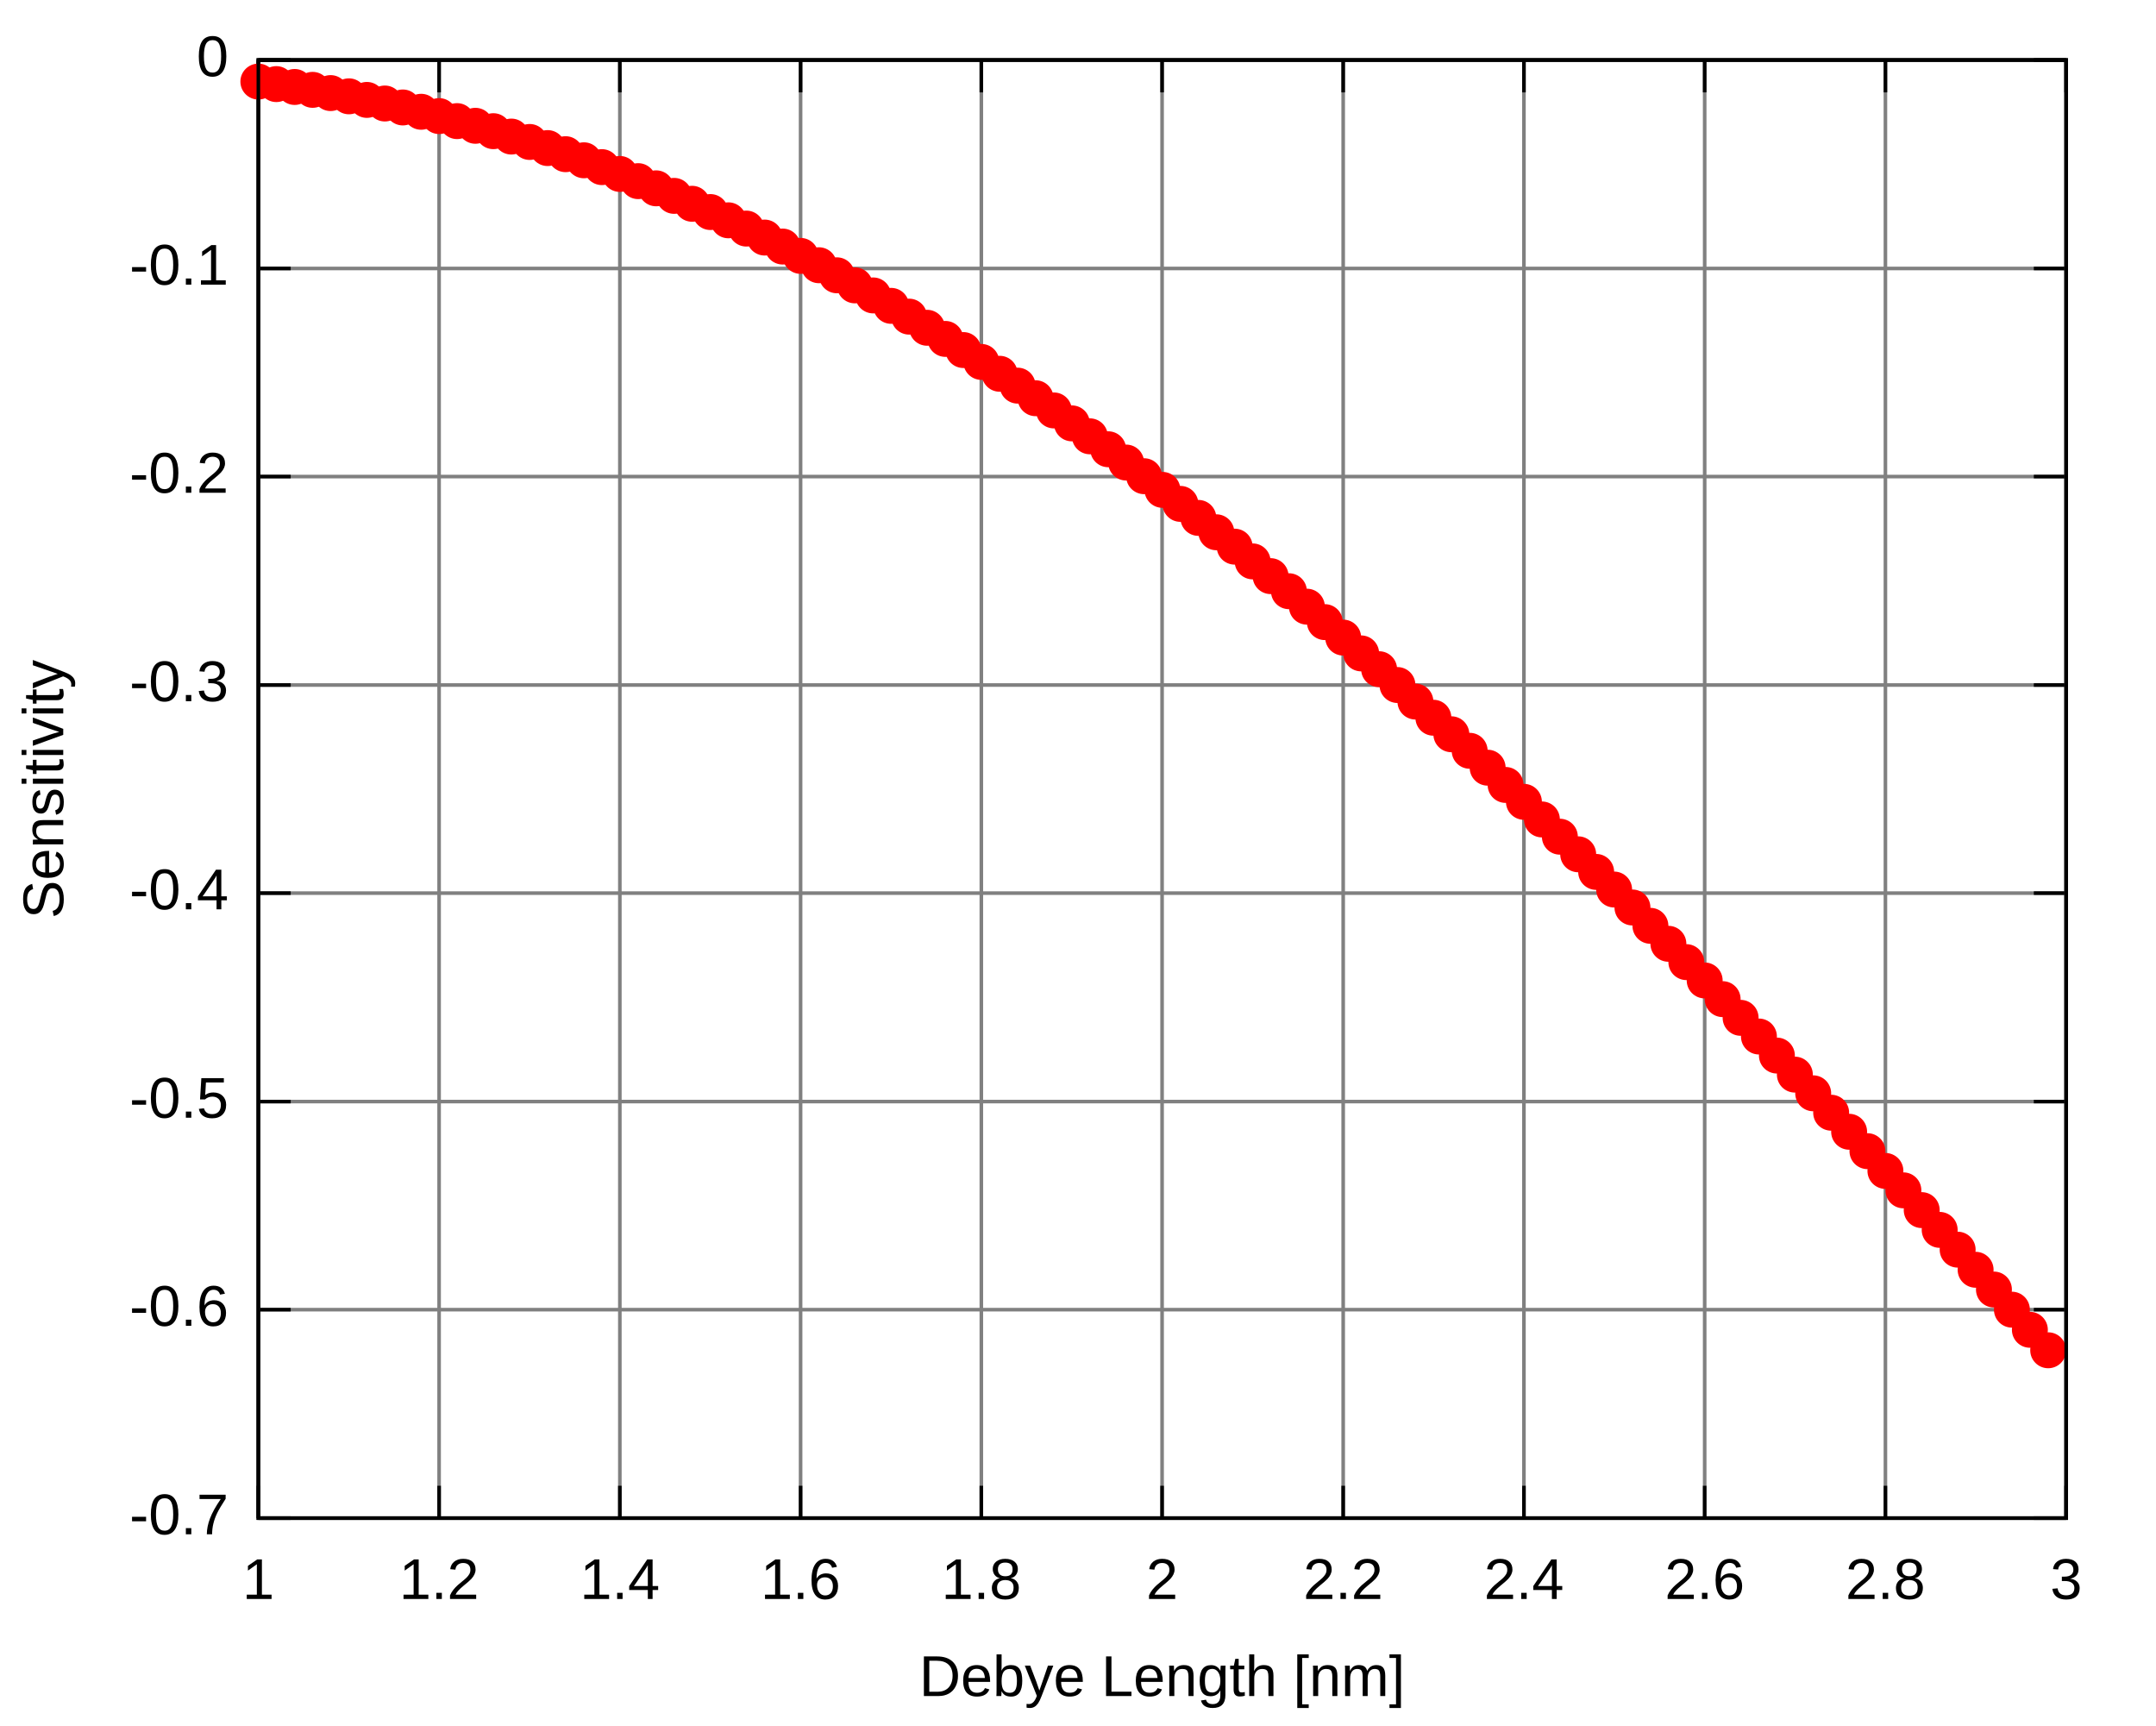
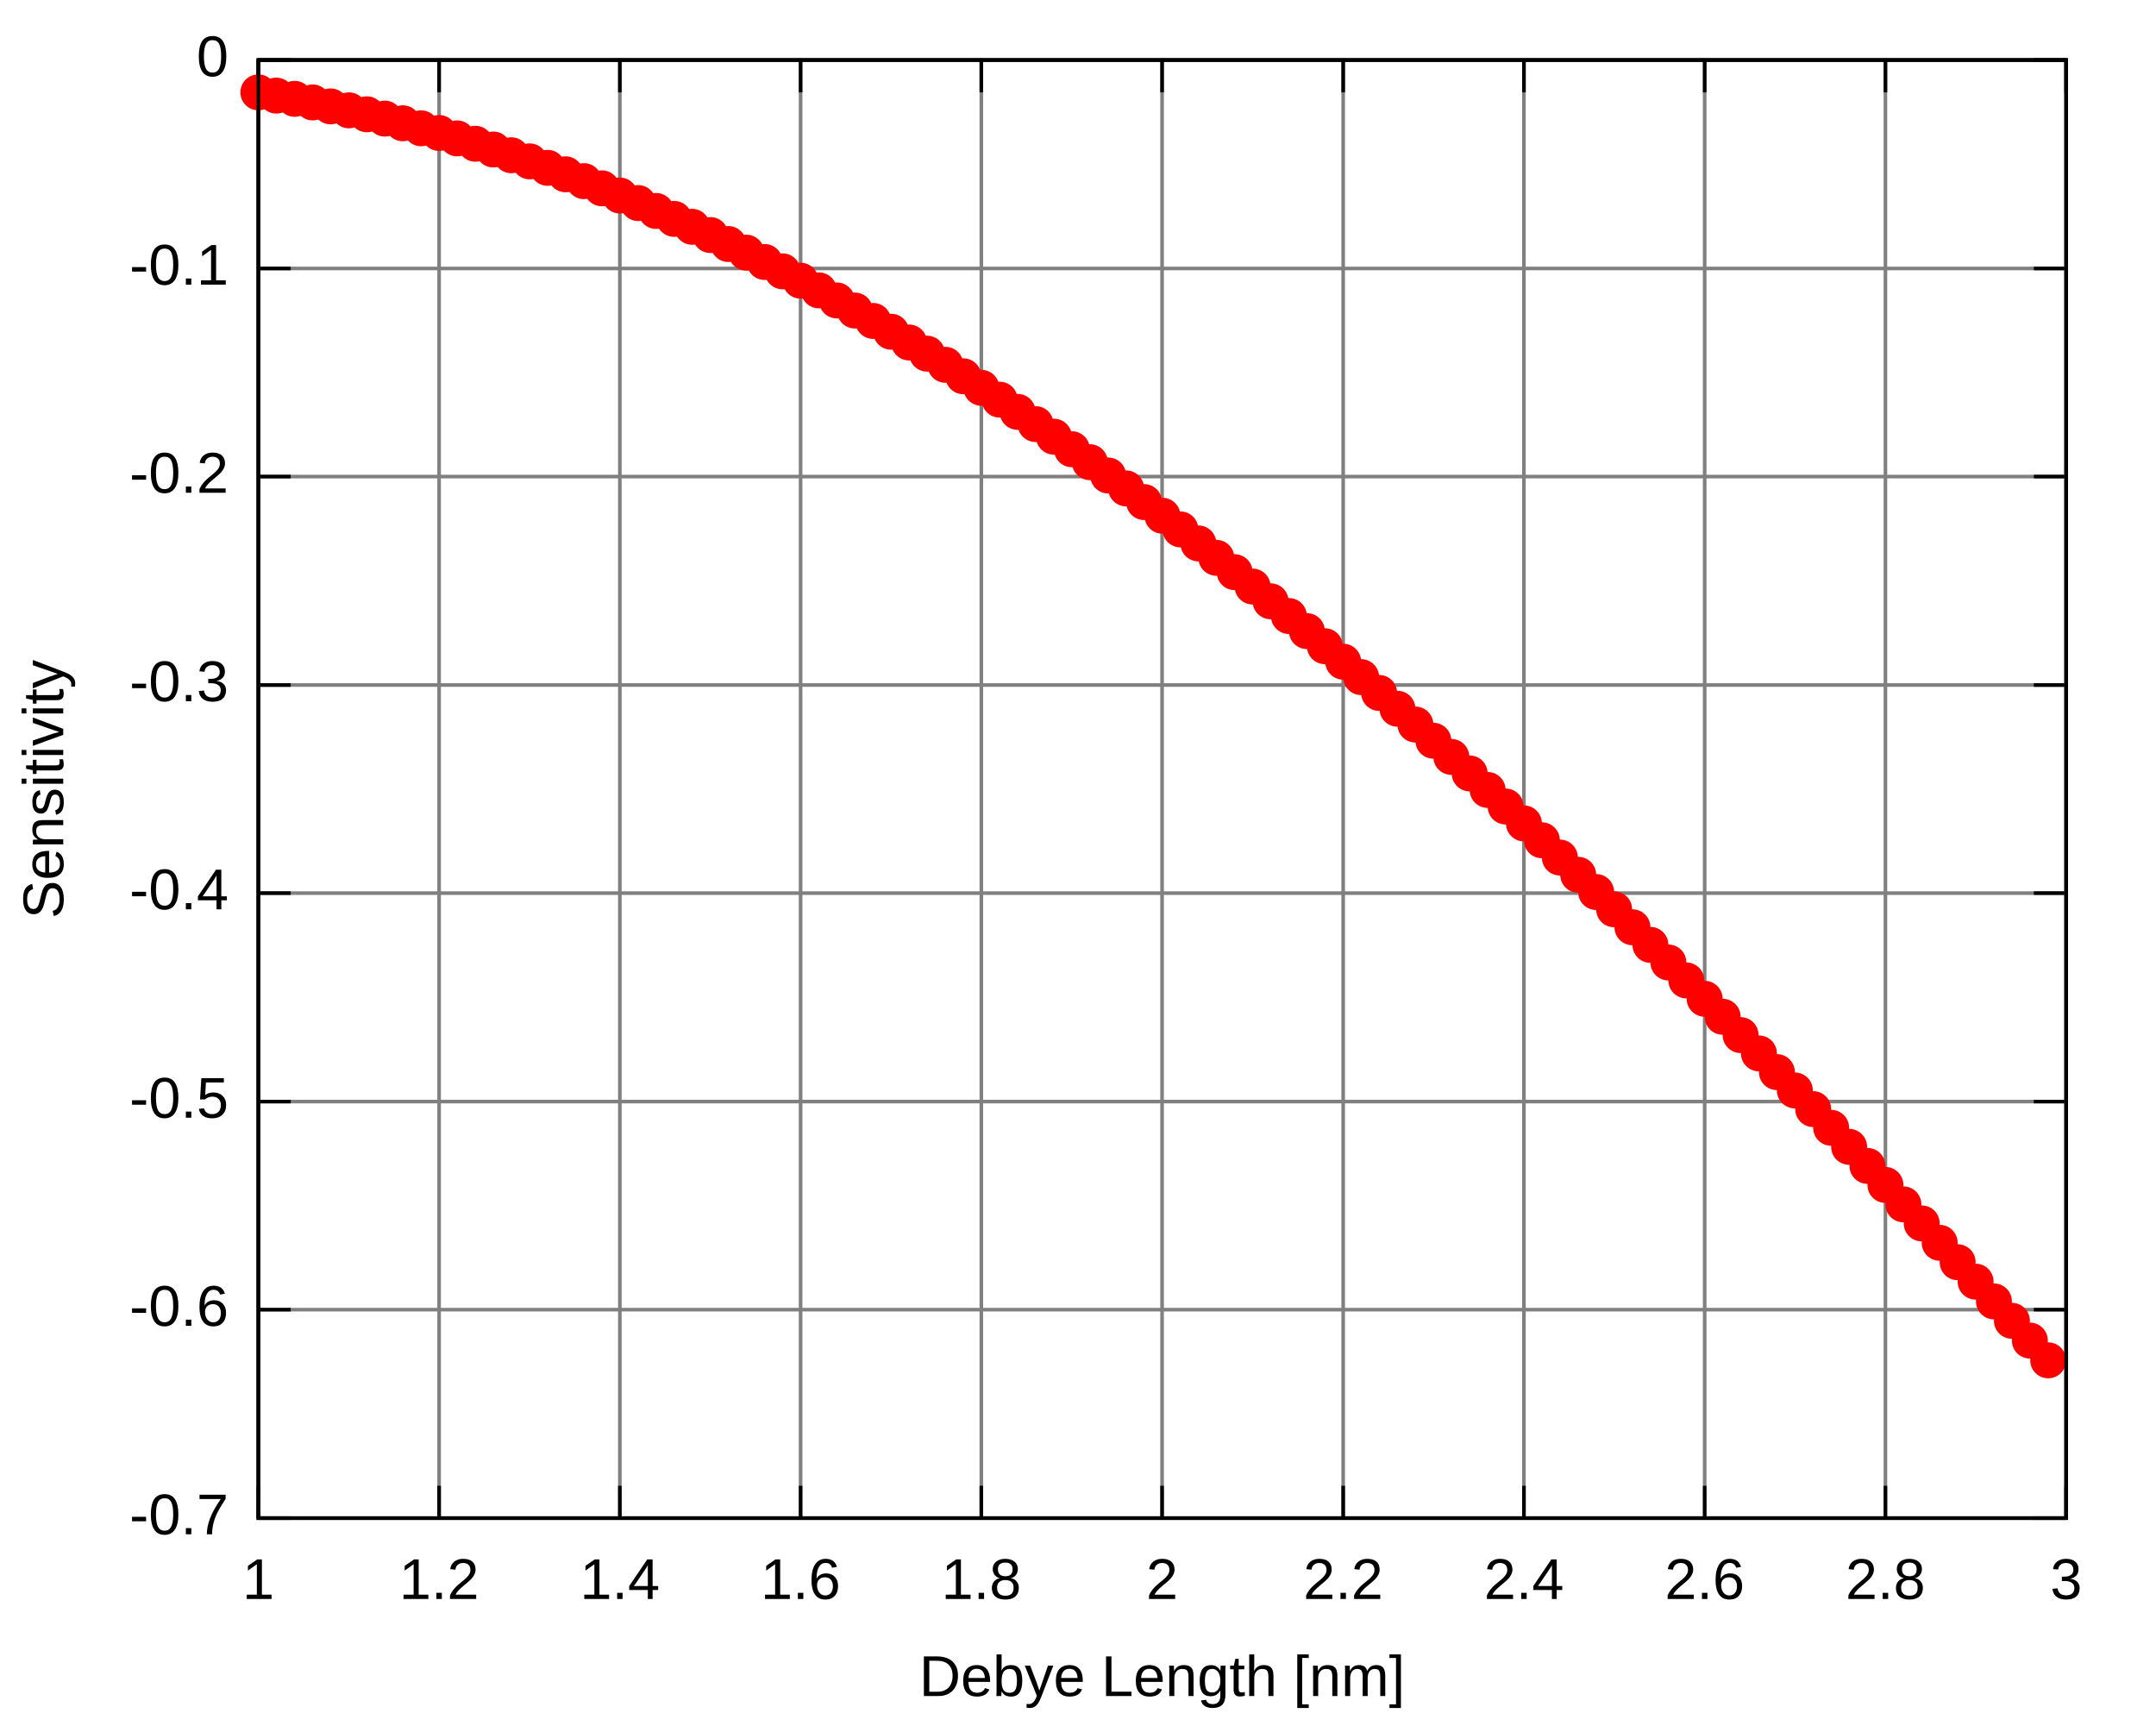
<svg xmlns="http://www.w3.org/2000/svg" xmlns:xlink="http://www.w3.org/1999/xlink" width="600" height="480" viewBox="0 0 600 480">
  <defs>
    <circle id="gpDot" r="0.5" stroke-width="0.5" />
    <path id="gpPt0" stroke-width="0.222" stroke="currentColor" d="M-1,0 h2 M0,-1 v2" />
    <path id="gpPt1" stroke-width="0.222" stroke="currentColor" d="M-1,-1 L1,1 M1,-1 L-1,1" />
    <path id="gpPt2" stroke-width="0.222" stroke="currentColor" d="M-1,0 L1,0 M0,-1 L0,1 M-1,-1 L1,1 M-1,1 L1,-1" />
    <rect id="gpPt3" stroke-width="0.222" stroke="currentColor" x="-1" y="-1" width="2" height="2" />
    <rect id="gpPt4" stroke-width="0.222" stroke="currentColor" fill="currentColor" x="-1" y="-1" width="2" height="2" />
    <circle id="gpPt5" stroke-width="0.222" stroke="currentColor" cx="0" cy="0" r="1" />
    <use xlink:href="#gpPt5" id="gpPt6" fill="currentColor" stroke="none" />
    <path id="gpPt7" stroke-width="0.222" stroke="currentColor" d="M0,-1.33 L-1.33,0.67 L1.33,0.67 z" />
    <use xlink:href="#gpPt7" id="gpPt8" fill="currentColor" stroke="none" />
    <use xlink:href="#gpPt7" id="gpPt9" stroke="currentColor" transform="rotate(180)" />
    <use xlink:href="#gpPt9" id="gpPt10" fill="currentColor" stroke="none" />
    <use xlink:href="#gpPt3" id="gpPt11" stroke="currentColor" transform="rotate(45)" />
    <use xlink:href="#gpPt11" id="gpPt12" fill="currentColor" stroke="none" />
  </defs>
  <g style="fill:none; color:white; stroke:currentColor; stroke-width:1.00; stroke-linecap:butt; stroke-linejoin:miter">
</g>
  <g style="fill:none; color:black; stroke:currentColor; stroke-width:1.00; stroke-linecap:butt; stroke-linejoin:miter">
</g>
  <g style="fill:none; color:gray; stroke:currentColor; stroke-width:1.00; stroke-linecap:butt; stroke-linejoin:miter">
    <path d="M71.9,422.4 L575.0,422.4 " />
  </g>
  <g style="fill:none; color:black; stroke:currentColor; stroke-width:1.00; stroke-linecap:butt; stroke-linejoin:miter">
    <path d="M71.9,422.4 L80.9,422.4 M575.0,422.4 L566.0,422.4 " />
    <g transform="translate(63.6,426.9)" style="stroke:none; fill:black; font-family:Arial; font-size:12.00pt; text-anchor:end">
      <text>-0.7</text>
    </g>
  </g>
  <g style="fill:none; color:gray; stroke:currentColor; stroke-width:1.00; stroke-linecap:butt; stroke-linejoin:miter">
    <path d="M71.9,364.4 L575.0,364.4 " />
  </g>
  <g style="fill:none; color:black; stroke:currentColor; stroke-width:1.00; stroke-linecap:butt; stroke-linejoin:miter">
    <path d="M71.9,364.4 L80.9,364.4 M575.0,364.4 L566.0,364.4 " />
    <g transform="translate(63.6,368.9)" style="stroke:none; fill:black; font-family:Arial; font-size:12.00pt; text-anchor:end">
      <text>-0.6</text>
    </g>
  </g>
  <g style="fill:none; color:gray; stroke:currentColor; stroke-width:1.00; stroke-linecap:butt; stroke-linejoin:miter">
    <path d="M71.9,306.5 L575.0,306.5 " />
  </g>
  <g style="fill:none; color:black; stroke:currentColor; stroke-width:1.00; stroke-linecap:butt; stroke-linejoin:miter">
    <path d="M71.9,306.5 L80.9,306.5 M575.0,306.5 L566.0,306.5 " />
    <g transform="translate(63.6,311.0)" style="stroke:none; fill:black; font-family:Arial; font-size:12.00pt; text-anchor:end">
      <text>-0.5</text>
    </g>
  </g>
  <g style="fill:none; color:gray; stroke:currentColor; stroke-width:1.00; stroke-linecap:butt; stroke-linejoin:miter">
    <path d="M71.9,248.5 L575.0,248.5 " />
  </g>
  <g style="fill:none; color:black; stroke:currentColor; stroke-width:1.00; stroke-linecap:butt; stroke-linejoin:miter">
    <path d="M71.9,248.5 L80.9,248.5 M575.0,248.5 L566.0,248.5 " />
    <g transform="translate(63.6,253.0)" style="stroke:none; fill:black; font-family:Arial; font-size:12.00pt; text-anchor:end">
      <text>-0.4</text>
    </g>
  </g>
  <g style="fill:none; color:gray; stroke:currentColor; stroke-width:1.00; stroke-linecap:butt; stroke-linejoin:miter">
    <path d="M71.9,190.6 L575.0,190.6 " />
  </g>
  <g style="fill:none; color:black; stroke:currentColor; stroke-width:1.00; stroke-linecap:butt; stroke-linejoin:miter">
    <path d="M71.9,190.6 L80.9,190.6 M575.0,190.6 L566.0,190.6 " />
    <g transform="translate(63.6,195.1)" style="stroke:none; fill:black; font-family:Arial; font-size:12.00pt; text-anchor:end">
      <text>-0.3</text>
    </g>
  </g>
  <g style="fill:none; color:gray; stroke:currentColor; stroke-width:1.00; stroke-linecap:butt; stroke-linejoin:miter">
    <path d="M71.9,132.6 L575.0,132.6 " />
  </g>
  <g style="fill:none; color:black; stroke:currentColor; stroke-width:1.00; stroke-linecap:butt; stroke-linejoin:miter">
    <path d="M71.9,132.6 L80.9,132.6 M575.0,132.6 L566.0,132.6 " />
    <g transform="translate(63.6,137.1)" style="stroke:none; fill:black; font-family:Arial; font-size:12.00pt; text-anchor:end">
      <text>-0.2</text>
    </g>
  </g>
  <g style="fill:none; color:gray; stroke:currentColor; stroke-width:1.00; stroke-linecap:butt; stroke-linejoin:miter">
    <path d="M71.9,74.7 L575.0,74.7 " />
  </g>
  <g style="fill:none; color:black; stroke:currentColor; stroke-width:1.00; stroke-linecap:butt; stroke-linejoin:miter">
    <path d="M71.9,74.7 L80.9,74.7 M575.0,74.7 L566.0,74.7 " />
    <g transform="translate(63.6,79.2)" style="stroke:none; fill:black; font-family:Arial; font-size:12.00pt; text-anchor:end">
      <text>-0.1</text>
    </g>
  </g>
  <g style="fill:none; color:gray; stroke:currentColor; stroke-width:1.00; stroke-linecap:butt; stroke-linejoin:miter">
    <path d="M71.9,16.7 L575.0,16.7 " />
  </g>
  <g style="fill:none; color:black; stroke:currentColor; stroke-width:1.00; stroke-linecap:butt; stroke-linejoin:miter">
    <path d="M71.9,16.7 L80.9,16.7 M575.0,16.7 L566.0,16.7 " />
    <g transform="translate(63.6,21.2)" style="stroke:none; fill:black; font-family:Arial; font-size:12.00pt; text-anchor:end">
      <text> 0</text>
    </g>
  </g>
  <g style="fill:none; color:gray; stroke:currentColor; stroke-width:1.00; stroke-linecap:butt; stroke-linejoin:miter">
    <path d="M71.9,422.4 L71.9,16.7 " />
  </g>
  <g style="fill:none; color:black; stroke:currentColor; stroke-width:1.00; stroke-linecap:butt; stroke-linejoin:miter">
    <path d="M71.9,422.4 L71.9,413.4 M71.9,16.7 L71.9,25.7 " />
    <g transform="translate(71.9,444.9)" style="stroke:none; fill:black; font-family:Arial; font-size:12.00pt; text-anchor:middle">
      <text> 1</text>
    </g>
  </g>
  <g style="fill:none; color:gray; stroke:currentColor; stroke-width:1.00; stroke-linecap:butt; stroke-linejoin:miter">
    <path d="M122.2,422.4 L122.2,16.7 " />
  </g>
  <g style="fill:none; color:black; stroke:currentColor; stroke-width:1.00; stroke-linecap:butt; stroke-linejoin:miter">
    <path d="M122.2,422.4 L122.2,413.4 M122.2,16.7 L122.2,25.7 " />
    <g transform="translate(122.2,444.9)" style="stroke:none; fill:black; font-family:Arial; font-size:12.00pt; text-anchor:middle">
      <text> 1.2</text>
    </g>
  </g>
  <g style="fill:none; color:gray; stroke:currentColor; stroke-width:1.00; stroke-linecap:butt; stroke-linejoin:miter">
    <path d="M172.5,422.4 L172.5,16.7 " />
  </g>
  <g style="fill:none; color:black; stroke:currentColor; stroke-width:1.00; stroke-linecap:butt; stroke-linejoin:miter">
    <path d="M172.5,422.4 L172.5,413.4 M172.5,16.7 L172.5,25.7 " />
    <g transform="translate(172.5,444.9)" style="stroke:none; fill:black; font-family:Arial; font-size:12.00pt; text-anchor:middle">
      <text> 1.4</text>
    </g>
  </g>
  <g style="fill:none; color:gray; stroke:currentColor; stroke-width:1.00; stroke-linecap:butt; stroke-linejoin:miter">
    <path d="M222.8,422.4 L222.8,16.7 " />
  </g>
  <g style="fill:none; color:black; stroke:currentColor; stroke-width:1.00; stroke-linecap:butt; stroke-linejoin:miter">
    <path d="M222.8,422.4 L222.8,413.4 M222.8,16.7 L222.8,25.7 " />
    <g transform="translate(222.8,444.9)" style="stroke:none; fill:black; font-family:Arial; font-size:12.00pt; text-anchor:middle">
      <text> 1.6</text>
    </g>
  </g>
  <g style="fill:none; color:gray; stroke:currentColor; stroke-width:1.00; stroke-linecap:butt; stroke-linejoin:miter">
    <path d="M273.1,422.4 L273.1,16.7 " />
  </g>
  <g style="fill:none; color:black; stroke:currentColor; stroke-width:1.00; stroke-linecap:butt; stroke-linejoin:miter">
    <path d="M273.1,422.4 L273.1,413.4 M273.1,16.7 L273.1,25.7 " />
    <g transform="translate(273.1,444.9)" style="stroke:none; fill:black; font-family:Arial; font-size:12.00pt; text-anchor:middle">
      <text> 1.8</text>
    </g>
  </g>
  <g style="fill:none; color:gray; stroke:currentColor; stroke-width:1.00; stroke-linecap:butt; stroke-linejoin:miter">
    <path d="M323.4,422.4 L323.4,16.7 " />
  </g>
  <g style="fill:none; color:black; stroke:currentColor; stroke-width:1.00; stroke-linecap:butt; stroke-linejoin:miter">
    <path d="M323.4,422.4 L323.4,413.4 M323.4,16.7 L323.4,25.7 " />
    <g transform="translate(323.4,444.9)" style="stroke:none; fill:black; font-family:Arial; font-size:12.00pt; text-anchor:middle">
      <text> 2</text>
    </g>
  </g>
  <g style="fill:none; color:gray; stroke:currentColor; stroke-width:1.00; stroke-linecap:butt; stroke-linejoin:miter">
    <path d="M373.8,422.4 L373.8,16.7 " />
  </g>
  <g style="fill:none; color:black; stroke:currentColor; stroke-width:1.00; stroke-linecap:butt; stroke-linejoin:miter">
    <path d="M373.8,422.4 L373.8,413.4 M373.8,16.7 L373.8,25.7 " />
    <g transform="translate(373.8,444.9)" style="stroke:none; fill:black; font-family:Arial; font-size:12.00pt; text-anchor:middle">
      <text> 2.2</text>
    </g>
  </g>
  <g style="fill:none; color:gray; stroke:currentColor; stroke-width:1.00; stroke-linecap:butt; stroke-linejoin:miter">
    <path d="M424.1,422.4 L424.1,16.7 " />
  </g>
  <g style="fill:none; color:black; stroke:currentColor; stroke-width:1.00; stroke-linecap:butt; stroke-linejoin:miter">
    <path d="M424.1,422.4 L424.1,413.4 M424.1,16.7 L424.1,25.7 " />
    <g transform="translate(424.1,444.9)" style="stroke:none; fill:black; font-family:Arial; font-size:12.00pt; text-anchor:middle">
      <text> 2.4</text>
    </g>
  </g>
  <g style="fill:none; color:gray; stroke:currentColor; stroke-width:1.00; stroke-linecap:butt; stroke-linejoin:miter">
    <path d="M474.4,422.4 L474.4,16.7 " />
  </g>
  <g style="fill:none; color:black; stroke:currentColor; stroke-width:1.00; stroke-linecap:butt; stroke-linejoin:miter">
    <path d="M474.4,422.4 L474.4,413.4 M474.4,16.7 L474.4,25.7 " />
    <g transform="translate(474.4,444.9)" style="stroke:none; fill:black; font-family:Arial; font-size:12.00pt; text-anchor:middle">
      <text> 2.6</text>
    </g>
  </g>
  <g style="fill:none; color:gray; stroke:currentColor; stroke-width:1.00; stroke-linecap:butt; stroke-linejoin:miter">
    <path d="M524.7,422.4 L524.7,16.7 " />
  </g>
  <g style="fill:none; color:black; stroke:currentColor; stroke-width:1.00; stroke-linecap:butt; stroke-linejoin:miter">
    <path d="M524.7,422.4 L524.7,413.4 M524.7,16.7 L524.7,25.7 " />
    <g transform="translate(524.7,444.9)" style="stroke:none; fill:black; font-family:Arial; font-size:12.00pt; text-anchor:middle">
      <text> 2.8</text>
    </g>
  </g>
  <g style="fill:none; color:gray; stroke:currentColor; stroke-width:1.00; stroke-linecap:butt; stroke-linejoin:miter">
    <path d="M575.0,422.4 L575.0,16.7 " />
  </g>
  <g style="fill:none; color:black; stroke:currentColor; stroke-width:1.00; stroke-linecap:butt; stroke-linejoin:miter">
    <path d="M575.0,422.4 L575.0,413.4 M575.0,16.7 L575.0,25.7 " />
    <g transform="translate(575.0,444.9)" style="stroke:none; fill:black; font-family:Arial; font-size:12.00pt; text-anchor:middle">
      <text> 3</text>
    </g>
    <path d="M71.9,16.7 L71.9,422.4 L575.0,422.4 L575.0,16.7 L71.9,16.7 Z " />
    <g transform="translate(17.6,219.6) rotate(270)" style="stroke:none; fill:black; font-family:Arial; font-size:12.00pt; text-anchor:middle">
      <text>Sensitivity</text>
    </g>
    <g transform="translate(323.4,471.9)" style="stroke:none; fill:black; font-family:Arial; font-size:12.00pt; text-anchor:middle">
      <text>Debye Length [nm]</text>
    </g>
  </g>
  <a xlink:title="Plot #1">
    <g style="fill:none; color:white; stroke:currentColor; stroke-width:6.00; stroke-linecap:butt; stroke-linejoin:miter">
</g>
    <g style="fill:none; color:red; stroke:currentColor; stroke-width:6.00; stroke-linecap:butt; stroke-linejoin:miter">
-       <use xlink:href="#gpPt6" transform="translate(71.9,22.7) scale(4.50)" />
-       <use xlink:href="#gpPt6" transform="translate(76.9,23.4) scale(4.50)" />
-       <use xlink:href="#gpPt6" transform="translate(82.0,24.2) scale(4.50)" />
-       <use xlink:href="#gpPt6" transform="translate(87.0,25.0) scale(4.50)" />
-       <use xlink:href="#gpPt6" transform="translate(92.0,25.9) scale(4.50)" />
-       <use xlink:href="#gpPt6" transform="translate(97.1,26.8) scale(4.50)" />
-       <use xlink:href="#gpPt6" transform="translate(102.1,27.8) scale(4.50)" />
-       <use xlink:href="#gpPt6" transform="translate(107.1,28.8) scale(4.50)" />
-       <use xlink:href="#gpPt6" transform="translate(112.1,29.9) scale(4.50)" />
-       <use xlink:href="#gpPt6" transform="translate(117.2,31.1) scale(4.50)" />
-       <use xlink:href="#gpPt6" transform="translate(122.2,32.3) scale(4.50)" />
-       <use xlink:href="#gpPt6" transform="translate(127.2,33.7) scale(4.50)" />
-       <use xlink:href="#gpPt6" transform="translate(132.3,35.0) scale(4.50)" />
-       <use xlink:href="#gpPt6" transform="translate(137.3,36.5) scale(4.50)" />
-       <use xlink:href="#gpPt6" transform="translate(142.3,38.0) scale(4.50)" />
-       <use xlink:href="#gpPt6" transform="translate(147.4,39.5) scale(4.50)" />
-       <use xlink:href="#gpPt6" transform="translate(152.4,41.2) scale(4.50)" />
-       <use xlink:href="#gpPt6" transform="translate(157.4,42.9) scale(4.50)" />
-       <use xlink:href="#gpPt6" transform="translate(162.5,44.6) scale(4.50)" />
-       <use xlink:href="#gpPt6" transform="translate(167.5,46.5) scale(4.50)" />
-       <use xlink:href="#gpPt6" transform="translate(172.5,48.4) scale(4.50)" />
-       <use xlink:href="#gpPt6" transform="translate(177.6,50.4) scale(4.50)" />
-       <use xlink:href="#gpPt6" transform="translate(182.6,52.4) scale(4.50)" />
-       <use xlink:href="#gpPt6" transform="translate(187.6,54.5) scale(4.50)" />
-       <use xlink:href="#gpPt6" transform="translate(192.6,56.7) scale(4.50)" />
-       <use xlink:href="#gpPt6" transform="translate(197.7,59.0) scale(4.50)" />
-       <use xlink:href="#gpPt6" transform="translate(202.7,61.3) scale(4.50)" />
-       <use xlink:href="#gpPt6" transform="translate(207.7,63.6) scale(4.50)" />
-       <use xlink:href="#gpPt6" transform="translate(212.8,66.1) scale(4.50)" />
-       <use xlink:href="#gpPt6" transform="translate(217.8,68.6) scale(4.50)" />
-       <use xlink:href="#gpPt6" transform="translate(222.8,71.2) scale(4.50)" />
-       <use xlink:href="#gpPt6" transform="translate(227.9,73.8) scale(4.50)" />
-       <use xlink:href="#gpPt6" transform="translate(232.9,76.6) scale(4.50)" />
-       <use xlink:href="#gpPt6" transform="translate(237.9,79.4) scale(4.50)" />
-       <use xlink:href="#gpPt6" transform="translate(243.0,82.2) scale(4.50)" />
-       <use xlink:href="#gpPt6" transform="translate(248.0,85.1) scale(4.50)" />
-       <use xlink:href="#gpPt6" transform="translate(253.0,88.1) scale(4.50)" />
-       <use xlink:href="#gpPt6" transform="translate(258.0,91.2) scale(4.50)" />
-       <use xlink:href="#gpPt6" transform="translate(263.1,94.3) scale(4.50)" />
-       <use xlink:href="#gpPt6" transform="translate(268.1,97.4) scale(4.50)" />
-       <use xlink:href="#gpPt6" transform="translate(273.1,100.7) scale(4.50)" />
-       <use xlink:href="#gpPt6" transform="translate(278.2,104.0) scale(4.50)" />
-       <use xlink:href="#gpPt6" transform="translate(283.2,107.3) scale(4.50)" />
-       <use xlink:href="#gpPt6" transform="translate(288.2,110.8) scale(4.50)" />
-       <use xlink:href="#gpPt6" transform="translate(293.3,114.2) scale(4.50)" />
-       <use xlink:href="#gpPt6" transform="translate(298.3,117.8) scale(4.50)" />
-       <use xlink:href="#gpPt6" transform="translate(303.3,121.4) scale(4.50)" />
-       <use xlink:href="#gpPt6" transform="translate(308.4,125.0) scale(4.50)" />
-       <use xlink:href="#gpPt6" transform="translate(313.4,128.7) scale(4.50)" />
-       <use xlink:href="#gpPt6" transform="translate(318.4,132.5) scale(4.50)" />
-       <use xlink:href="#gpPt6" transform="translate(323.5,136.3) scale(4.50)" />
-       <use xlink:href="#gpPt6" transform="translate(328.5,140.2) scale(4.50)" />
-       <use xlink:href="#gpPt6" transform="translate(333.5,144.1) scale(4.50)" />
-       <use xlink:href="#gpPt6" transform="translate(338.5,148.1) scale(4.50)" />
-       <use xlink:href="#gpPt6" transform="translate(343.6,152.1) scale(4.50)" />
-       <use xlink:href="#gpPt6" transform="translate(348.6,156.2) scale(4.50)" />
-       <use xlink:href="#gpPt6" transform="translate(353.6,160.3) scale(4.50)" />
-       <use xlink:href="#gpPt6" transform="translate(358.7,164.5) scale(4.50)" />
-       <use xlink:href="#gpPt6" transform="translate(363.7,168.8) scale(4.50)" />
-       <use xlink:href="#gpPt6" transform="translate(368.7,173.1) scale(4.50)" />
-       <use xlink:href="#gpPt6" transform="translate(373.8,177.4) scale(4.50)" />
-       <use xlink:href="#gpPt6" transform="translate(378.8,181.8) scale(4.50)" />
-       <use xlink:href="#gpPt6" transform="translate(383.8,186.2) scale(4.50)" />
-       <use xlink:href="#gpPt6" transform="translate(388.9,190.6) scale(4.50)" />
-       <use xlink:href="#gpPt6" transform="translate(393.9,195.2) scale(4.50)" />
-       <use xlink:href="#gpPt6" transform="translate(398.9,199.7) scale(4.50)" />
-       <use xlink:href="#gpPt6" transform="translate(403.9,204.3) scale(4.50)" />
-       <use xlink:href="#gpPt6" transform="translate(409.0,208.9) scale(4.50)" />
-       <use xlink:href="#gpPt6" transform="translate(414.0,213.6) scale(4.50)" />
-       <use xlink:href="#gpPt6" transform="translate(419.0,218.4) scale(4.50)" />
-       <use xlink:href="#gpPt6" transform="translate(424.1,223.1) scale(4.50)" />
-       <use xlink:href="#gpPt6" transform="translate(429.1,228.0) scale(4.50)" />
-       <use xlink:href="#gpPt6" transform="translate(434.1,232.8) scale(4.50)" />
-       <use xlink:href="#gpPt6" transform="translate(439.2,237.7) scale(4.50)" />
-       <use xlink:href="#gpPt6" transform="translate(444.2,242.6) scale(4.50)" />
-       <use xlink:href="#gpPt6" transform="translate(449.2,247.5) scale(4.50)" />
-       <use xlink:href="#gpPt6" transform="translate(454.3,252.5) scale(4.50)" />
-       <use xlink:href="#gpPt6" transform="translate(459.3,257.6) scale(4.50)" />
-       <use xlink:href="#gpPt6" transform="translate(464.3,262.6) scale(4.50)" />
-       <use xlink:href="#gpPt6" transform="translate(469.3,267.7) scale(4.50)" />
-       <use xlink:href="#gpPt6" transform="translate(474.4,272.8) scale(4.50)" />
-       <use xlink:href="#gpPt6" transform="translate(479.4,278.0) scale(4.50)" />
-       <use xlink:href="#gpPt6" transform="translate(484.4,283.2) scale(4.50)" />
-       <use xlink:href="#gpPt6" transform="translate(489.5,288.4) scale(4.50)" />
-       <use xlink:href="#gpPt6" transform="translate(494.5,293.7) scale(4.50)" />
-       <use xlink:href="#gpPt6" transform="translate(499.5,299.0) scale(4.50)" />
-       <use xlink:href="#gpPt6" transform="translate(504.6,304.2) scale(4.50)" />
-       <use xlink:href="#gpPt6" transform="translate(509.6,309.6) scale(4.50)" />
-       <use xlink:href="#gpPt6" transform="translate(514.6,314.9) scale(4.50)" />
-       <use xlink:href="#gpPt6" transform="translate(519.7,320.3) scale(4.50)" />
-       <use xlink:href="#gpPt6" transform="translate(524.7,325.8) scale(4.50)" />
-       <use xlink:href="#gpPt6" transform="translate(529.7,331.2) scale(4.50)" />
-       <use xlink:href="#gpPt6" transform="translate(534.8,336.7) scale(4.50)" />
-       <use xlink:href="#gpPt6" transform="translate(539.8,342.2) scale(4.50)" />
-       <use xlink:href="#gpPt6" transform="translate(544.8,347.7) scale(4.50)" />
-       <use xlink:href="#gpPt6" transform="translate(549.8,353.3) scale(4.50)" />
-       <use xlink:href="#gpPt6" transform="translate(554.9,358.8) scale(4.50)" />
-       <use xlink:href="#gpPt6" transform="translate(559.9,364.4) scale(4.50)" />
-       <use xlink:href="#gpPt6" transform="translate(564.9,370.0) scale(4.50)" />
-       <use xlink:href="#gpPt6" transform="translate(570.0,375.7) scale(4.50)" />
+       <use xlink:href="#gpPt6" transform="translate(71.9,25.7) scale(4.50)" />
+       <use xlink:href="#gpPt6" transform="translate(76.9,26.6) scale(4.50)" />
+       <use xlink:href="#gpPt6" transform="translate(82.0,27.5) scale(4.50)" />
+       <use xlink:href="#gpPt6" transform="translate(87.0,28.5) scale(4.50)" />
+       <use xlink:href="#gpPt6" transform="translate(92.0,29.6) scale(4.50)" />
+       <use xlink:href="#gpPt6" transform="translate(97.1,30.7) scale(4.50)" />
+       <use xlink:href="#gpPt6" transform="translate(102.1,31.8) scale(4.50)" />
+       <use xlink:href="#gpPt6" transform="translate(107.1,33.0) scale(4.50)" />
+       <use xlink:href="#gpPt6" transform="translate(112.1,34.3) scale(4.50)" />
+       <use xlink:href="#gpPt6" transform="translate(117.2,35.7) scale(4.50)" />
+       <use xlink:href="#gpPt6" transform="translate(122.2,37.0) scale(4.50)" />
+       <use xlink:href="#gpPt6" transform="translate(127.2,38.5) scale(4.50)" />
+       <use xlink:href="#gpPt6" transform="translate(132.3,40.0) scale(4.50)" />
+       <use xlink:href="#gpPt6" transform="translate(137.3,41.6) scale(4.50)" />
+       <use xlink:href="#gpPt6" transform="translate(142.3,43.2) scale(4.50)" />
+       <use xlink:href="#gpPt6" transform="translate(147.4,44.9) scale(4.50)" />
+       <use xlink:href="#gpPt6" transform="translate(152.4,46.7) scale(4.50)" />
+       <use xlink:href="#gpPt6" transform="translate(157.4,48.5) scale(4.50)" />
+       <use xlink:href="#gpPt6" transform="translate(162.5,50.4) scale(4.50)" />
+       <use xlink:href="#gpPt6" transform="translate(167.5,52.4) scale(4.50)" />
+       <use xlink:href="#gpPt6" transform="translate(172.5,54.4) scale(4.50)" />
+       <use xlink:href="#gpPt6" transform="translate(177.6,56.5) scale(4.50)" />
+       <use xlink:href="#gpPt6" transform="translate(182.6,58.7) scale(4.50)" />
+       <use xlink:href="#gpPt6" transform="translate(187.6,60.9) scale(4.50)" />
+       <use xlink:href="#gpPt6" transform="translate(192.6,63.1) scale(4.50)" />
+       <use xlink:href="#gpPt6" transform="translate(197.7,65.4) scale(4.50)" />
+       <use xlink:href="#gpPt6" transform="translate(202.7,67.9) scale(4.50)" />
+       <use xlink:href="#gpPt6" transform="translate(207.7,70.3) scale(4.50)" />
+       <use xlink:href="#gpPt6" transform="translate(212.8,72.9) scale(4.50)" />
+       <use xlink:href="#gpPt6" transform="translate(217.8,75.5) scale(4.50)" />
+       <use xlink:href="#gpPt6" transform="translate(222.8,78.1) scale(4.50)" />
+       <use xlink:href="#gpPt6" transform="translate(227.9,80.8) scale(4.50)" />
+       <use xlink:href="#gpPt6" transform="translate(232.9,83.6) scale(4.50)" />
+       <use xlink:href="#gpPt6" transform="translate(237.9,86.4) scale(4.50)" />
+       <use xlink:href="#gpPt6" transform="translate(243.0,89.3) scale(4.50)" />
+       <use xlink:href="#gpPt6" transform="translate(248.0,92.3) scale(4.50)" />
+       <use xlink:href="#gpPt6" transform="translate(253.0,95.3) scale(4.50)" />
+       <use xlink:href="#gpPt6" transform="translate(258.0,98.4) scale(4.50)" />
+       <use xlink:href="#gpPt6" transform="translate(263.1,101.5) scale(4.50)" />
+       <use xlink:href="#gpPt6" transform="translate(268.1,104.7) scale(4.50)" />
+       <use xlink:href="#gpPt6" transform="translate(273.1,107.9) scale(4.50)" />
+       <use xlink:href="#gpPt6" transform="translate(278.2,111.2) scale(4.50)" />
+       <use xlink:href="#gpPt6" transform="translate(283.2,114.6) scale(4.50)" />
+       <use xlink:href="#gpPt6" transform="translate(288.2,118.0) scale(4.50)" />
+       <use xlink:href="#gpPt6" transform="translate(293.3,121.5) scale(4.50)" />
+       <use xlink:href="#gpPt6" transform="translate(298.3,125.0) scale(4.50)" />
+       <use xlink:href="#gpPt6" transform="translate(303.3,128.6) scale(4.50)" />
+       <use xlink:href="#gpPt6" transform="translate(308.4,132.3) scale(4.50)" />
+       <use xlink:href="#gpPt6" transform="translate(313.4,135.9) scale(4.50)" />
+       <use xlink:href="#gpPt6" transform="translate(318.4,139.7) scale(4.50)" />
+       <use xlink:href="#gpPt6" transform="translate(323.5,143.5) scale(4.50)" />
+       <use xlink:href="#gpPt6" transform="translate(328.5,147.3) scale(4.50)" />
+       <use xlink:href="#gpPt6" transform="translate(333.5,151.2) scale(4.50)" />
+       <use xlink:href="#gpPt6" transform="translate(338.5,155.2) scale(4.50)" />
+       <use xlink:href="#gpPt6" transform="translate(343.6,159.2) scale(4.50)" />
+       <use xlink:href="#gpPt6" transform="translate(348.6,163.2) scale(4.50)" />
+       <use xlink:href="#gpPt6" transform="translate(353.6,167.3) scale(4.50)" />
+       <use xlink:href="#gpPt6" transform="translate(358.7,171.4) scale(4.50)" />
+       <use xlink:href="#gpPt6" transform="translate(363.7,175.6) scale(4.50)" />
+       <use xlink:href="#gpPt6" transform="translate(368.7,179.8) scale(4.50)" />
+       <use xlink:href="#gpPt6" transform="translate(373.8,184.1) scale(4.50)" />
+       <use xlink:href="#gpPt6" transform="translate(378.8,188.4) scale(4.50)" />
+       <use xlink:href="#gpPt6" transform="translate(383.8,192.8) scale(4.50)" />
+       <use xlink:href="#gpPt6" transform="translate(388.9,197.2) scale(4.50)" />
+       <use xlink:href="#gpPt6" transform="translate(393.9,201.6) scale(4.50)" />
+       <use xlink:href="#gpPt6" transform="translate(398.9,206.1) scale(4.50)" />
+       <use xlink:href="#gpPt6" transform="translate(403.9,210.6) scale(4.50)" />
+       <use xlink:href="#gpPt6" transform="translate(409.0,215.2) scale(4.50)" />
+       <use xlink:href="#gpPt6" transform="translate(414.0,219.8) scale(4.50)" />
+       <use xlink:href="#gpPt6" transform="translate(419.0,224.4) scale(4.50)" />
+       <use xlink:href="#gpPt6" transform="translate(424.1,229.1) scale(4.50)" />
+       <use xlink:href="#gpPt6" transform="translate(429.1,233.8) scale(4.50)" />
+       <use xlink:href="#gpPt6" transform="translate(434.1,238.6) scale(4.50)" />
+       <use xlink:href="#gpPt6" transform="translate(439.2,243.4) scale(4.50)" />
+       <use xlink:href="#gpPt6" transform="translate(444.2,248.2) scale(4.50)" />
+       <use xlink:href="#gpPt6" transform="translate(449.2,253.0) scale(4.50)" />
+       <use xlink:href="#gpPt6" transform="translate(454.3,258.0) scale(4.50)" />
+       <use xlink:href="#gpPt6" transform="translate(459.3,262.9) scale(4.50)" />
+       <use xlink:href="#gpPt6" transform="translate(464.3,267.8) scale(4.50)" />
+       <use xlink:href="#gpPt6" transform="translate(469.3,272.8) scale(4.50)" />
+       <use xlink:href="#gpPt6" transform="translate(474.4,277.9) scale(4.50)" />
+       <use xlink:href="#gpPt6" transform="translate(479.4,282.9) scale(4.50)" />
+       <use xlink:href="#gpPt6" transform="translate(484.4,288.0) scale(4.50)" />
+       <use xlink:href="#gpPt6" transform="translate(489.5,293.1) scale(4.50)" />
+       <use xlink:href="#gpPt6" transform="translate(494.5,298.3) scale(4.50)" />
+       <use xlink:href="#gpPt6" transform="translate(499.5,303.4) scale(4.50)" />
+       <use xlink:href="#gpPt6" transform="translate(504.6,308.6) scale(4.50)" />
+       <use xlink:href="#gpPt6" transform="translate(509.6,313.8) scale(4.50)" />
+       <use xlink:href="#gpPt6" transform="translate(514.6,319.1) scale(4.50)" />
+       <use xlink:href="#gpPt6" transform="translate(519.7,324.4) scale(4.50)" />
+       <use xlink:href="#gpPt6" transform="translate(524.7,329.7) scale(4.50)" />
+       <use xlink:href="#gpPt6" transform="translate(529.7,335.1) scale(4.50)" />
+       <use xlink:href="#gpPt6" transform="translate(534.8,340.4) scale(4.50)" />
+       <use xlink:href="#gpPt6" transform="translate(539.8,345.8) scale(4.50)" />
+       <use xlink:href="#gpPt6" transform="translate(544.8,351.2) scale(4.50)" />
+       <use xlink:href="#gpPt6" transform="translate(549.8,356.6) scale(4.50)" />
+       <use xlink:href="#gpPt6" transform="translate(554.9,362.1) scale(4.50)" />
+       <use xlink:href="#gpPt6" transform="translate(559.9,367.5) scale(4.50)" />
+       <use xlink:href="#gpPt6" transform="translate(564.9,373.0) scale(4.50)" />
+       <use xlink:href="#gpPt6" transform="translate(570.0,378.5) scale(4.50)" />
    </g>
  </a>
  <g style="fill:none; color:white; stroke:currentColor; stroke-width:1.00; stroke-linecap:butt; stroke-linejoin:miter">
</g>
  <g style="fill:none; color:black; stroke:currentColor; stroke-width:1.00; stroke-linecap:butt; stroke-linejoin:miter">
    <path d="M71.9,16.7 L71.9,422.4 L575.0,422.4 L575.0,16.7 L71.9,16.7 Z " />
  </g>
</svg>
